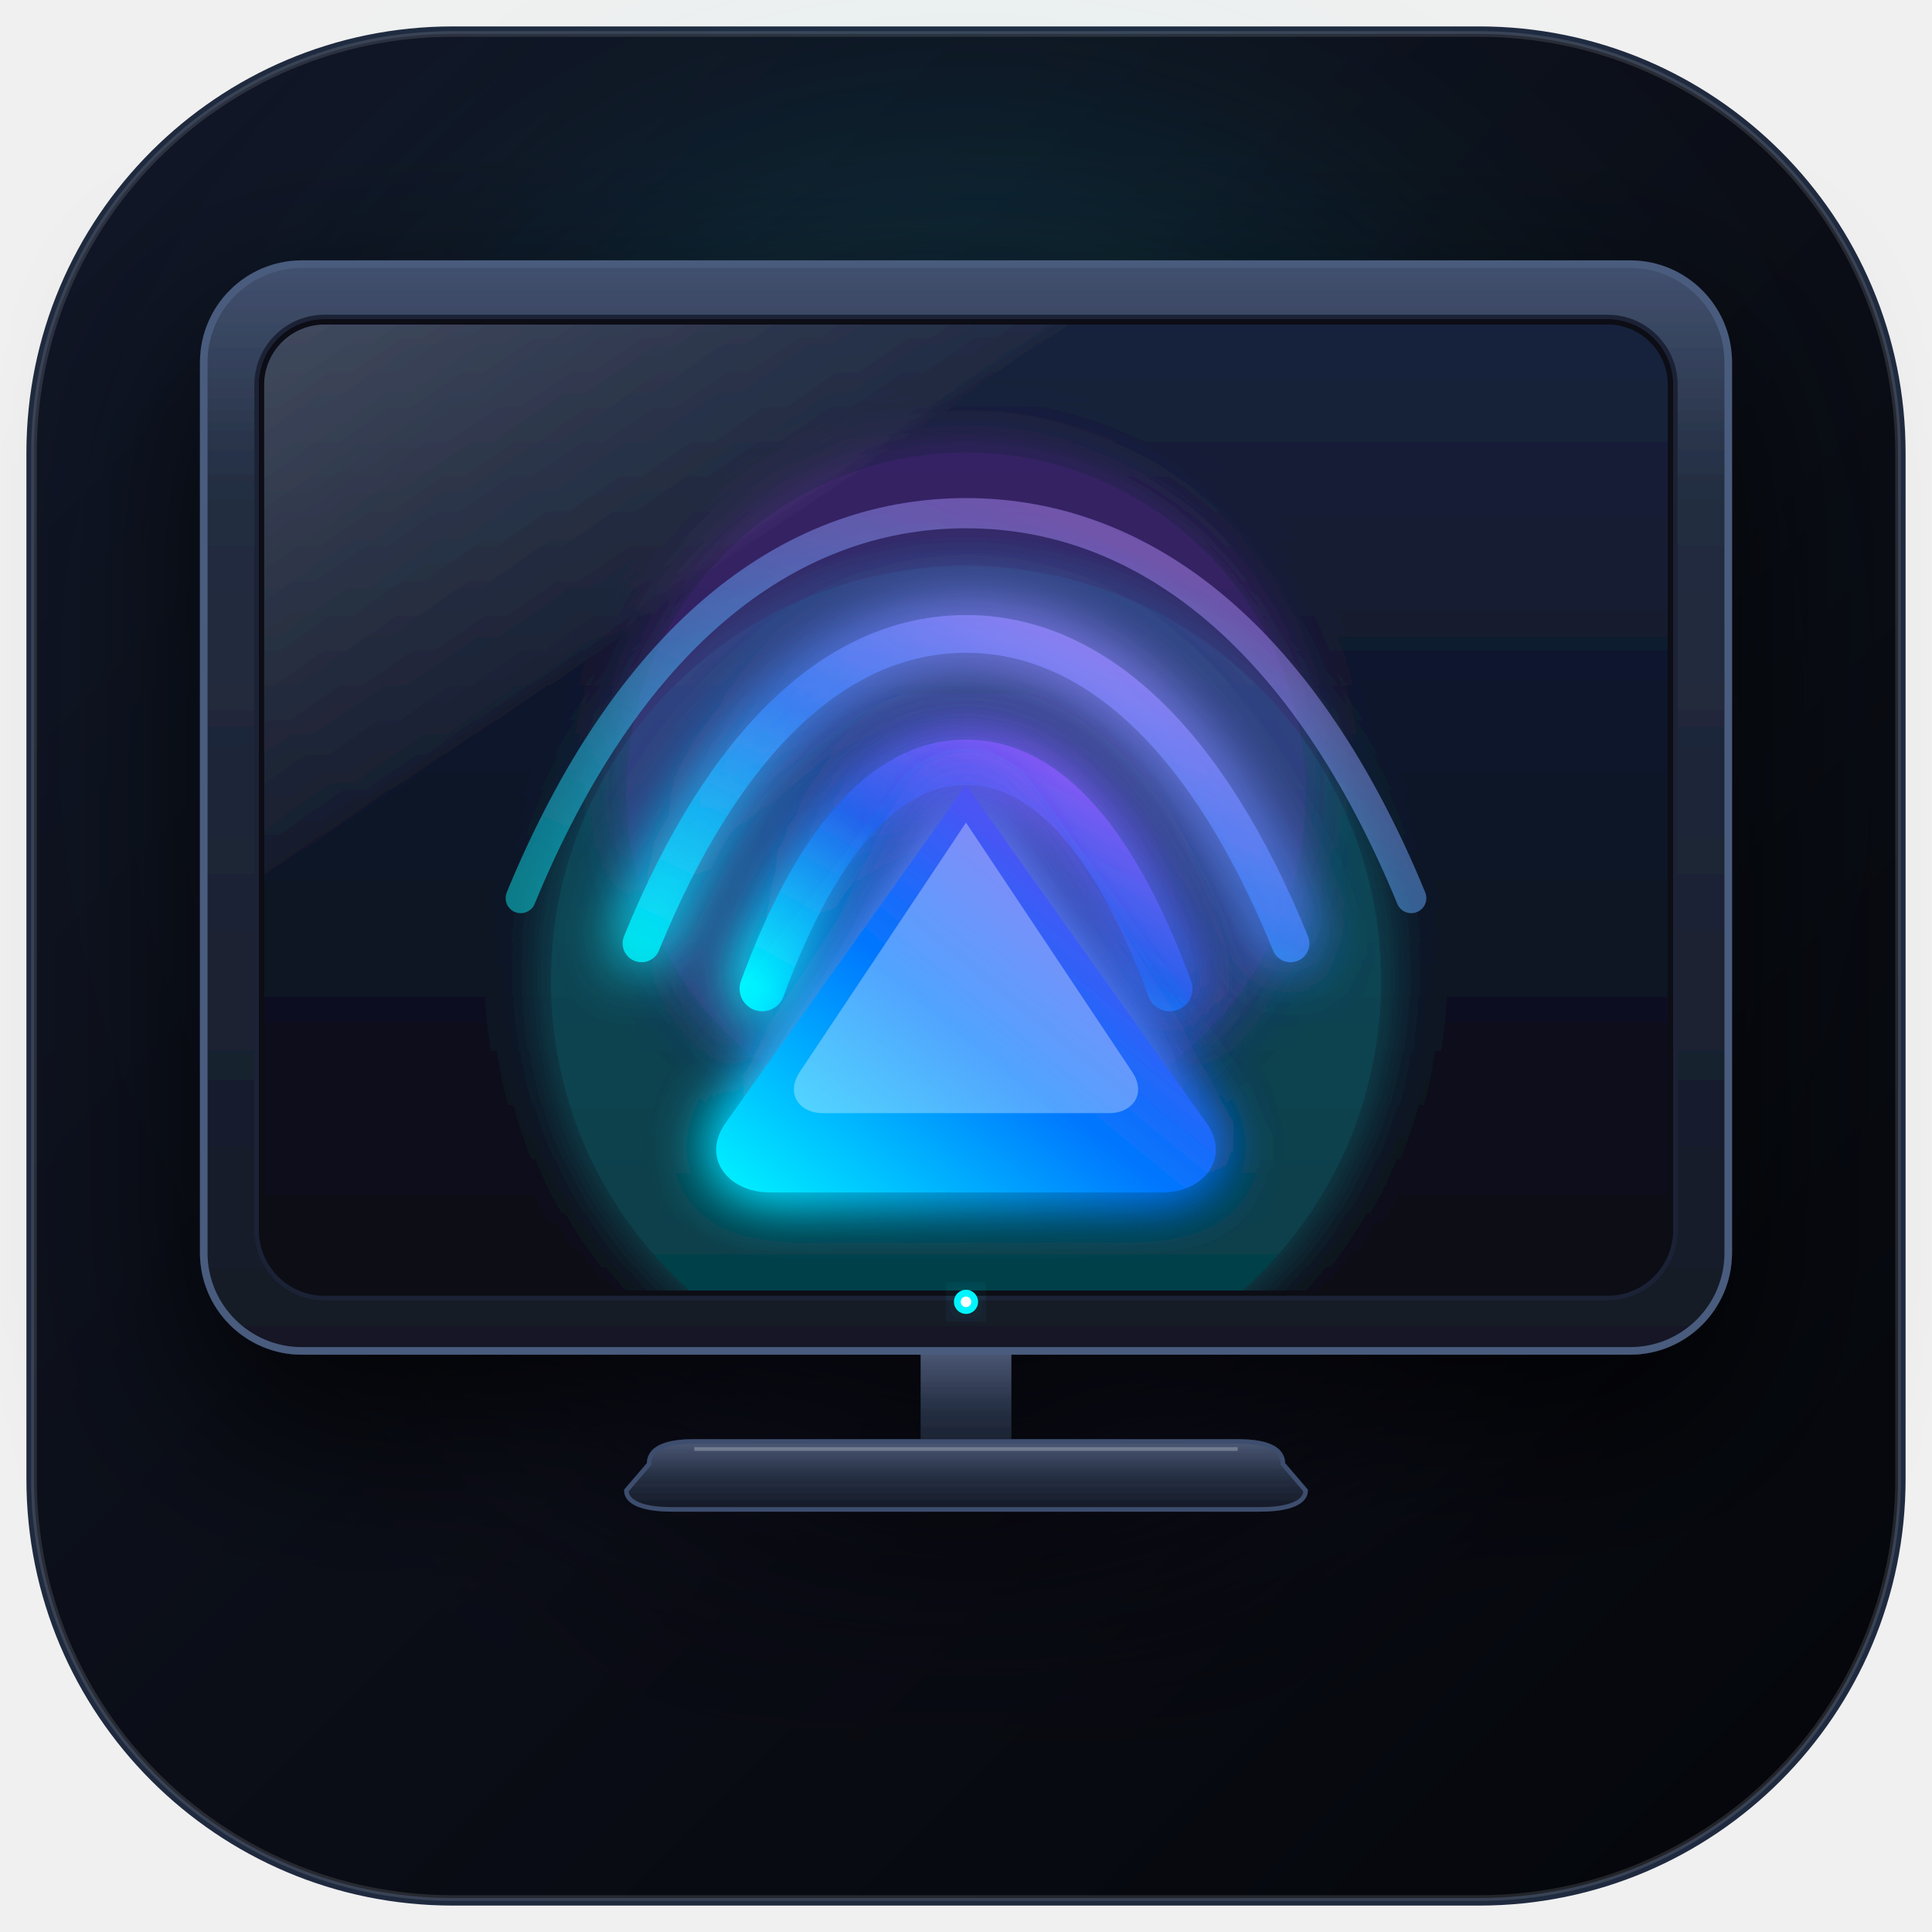
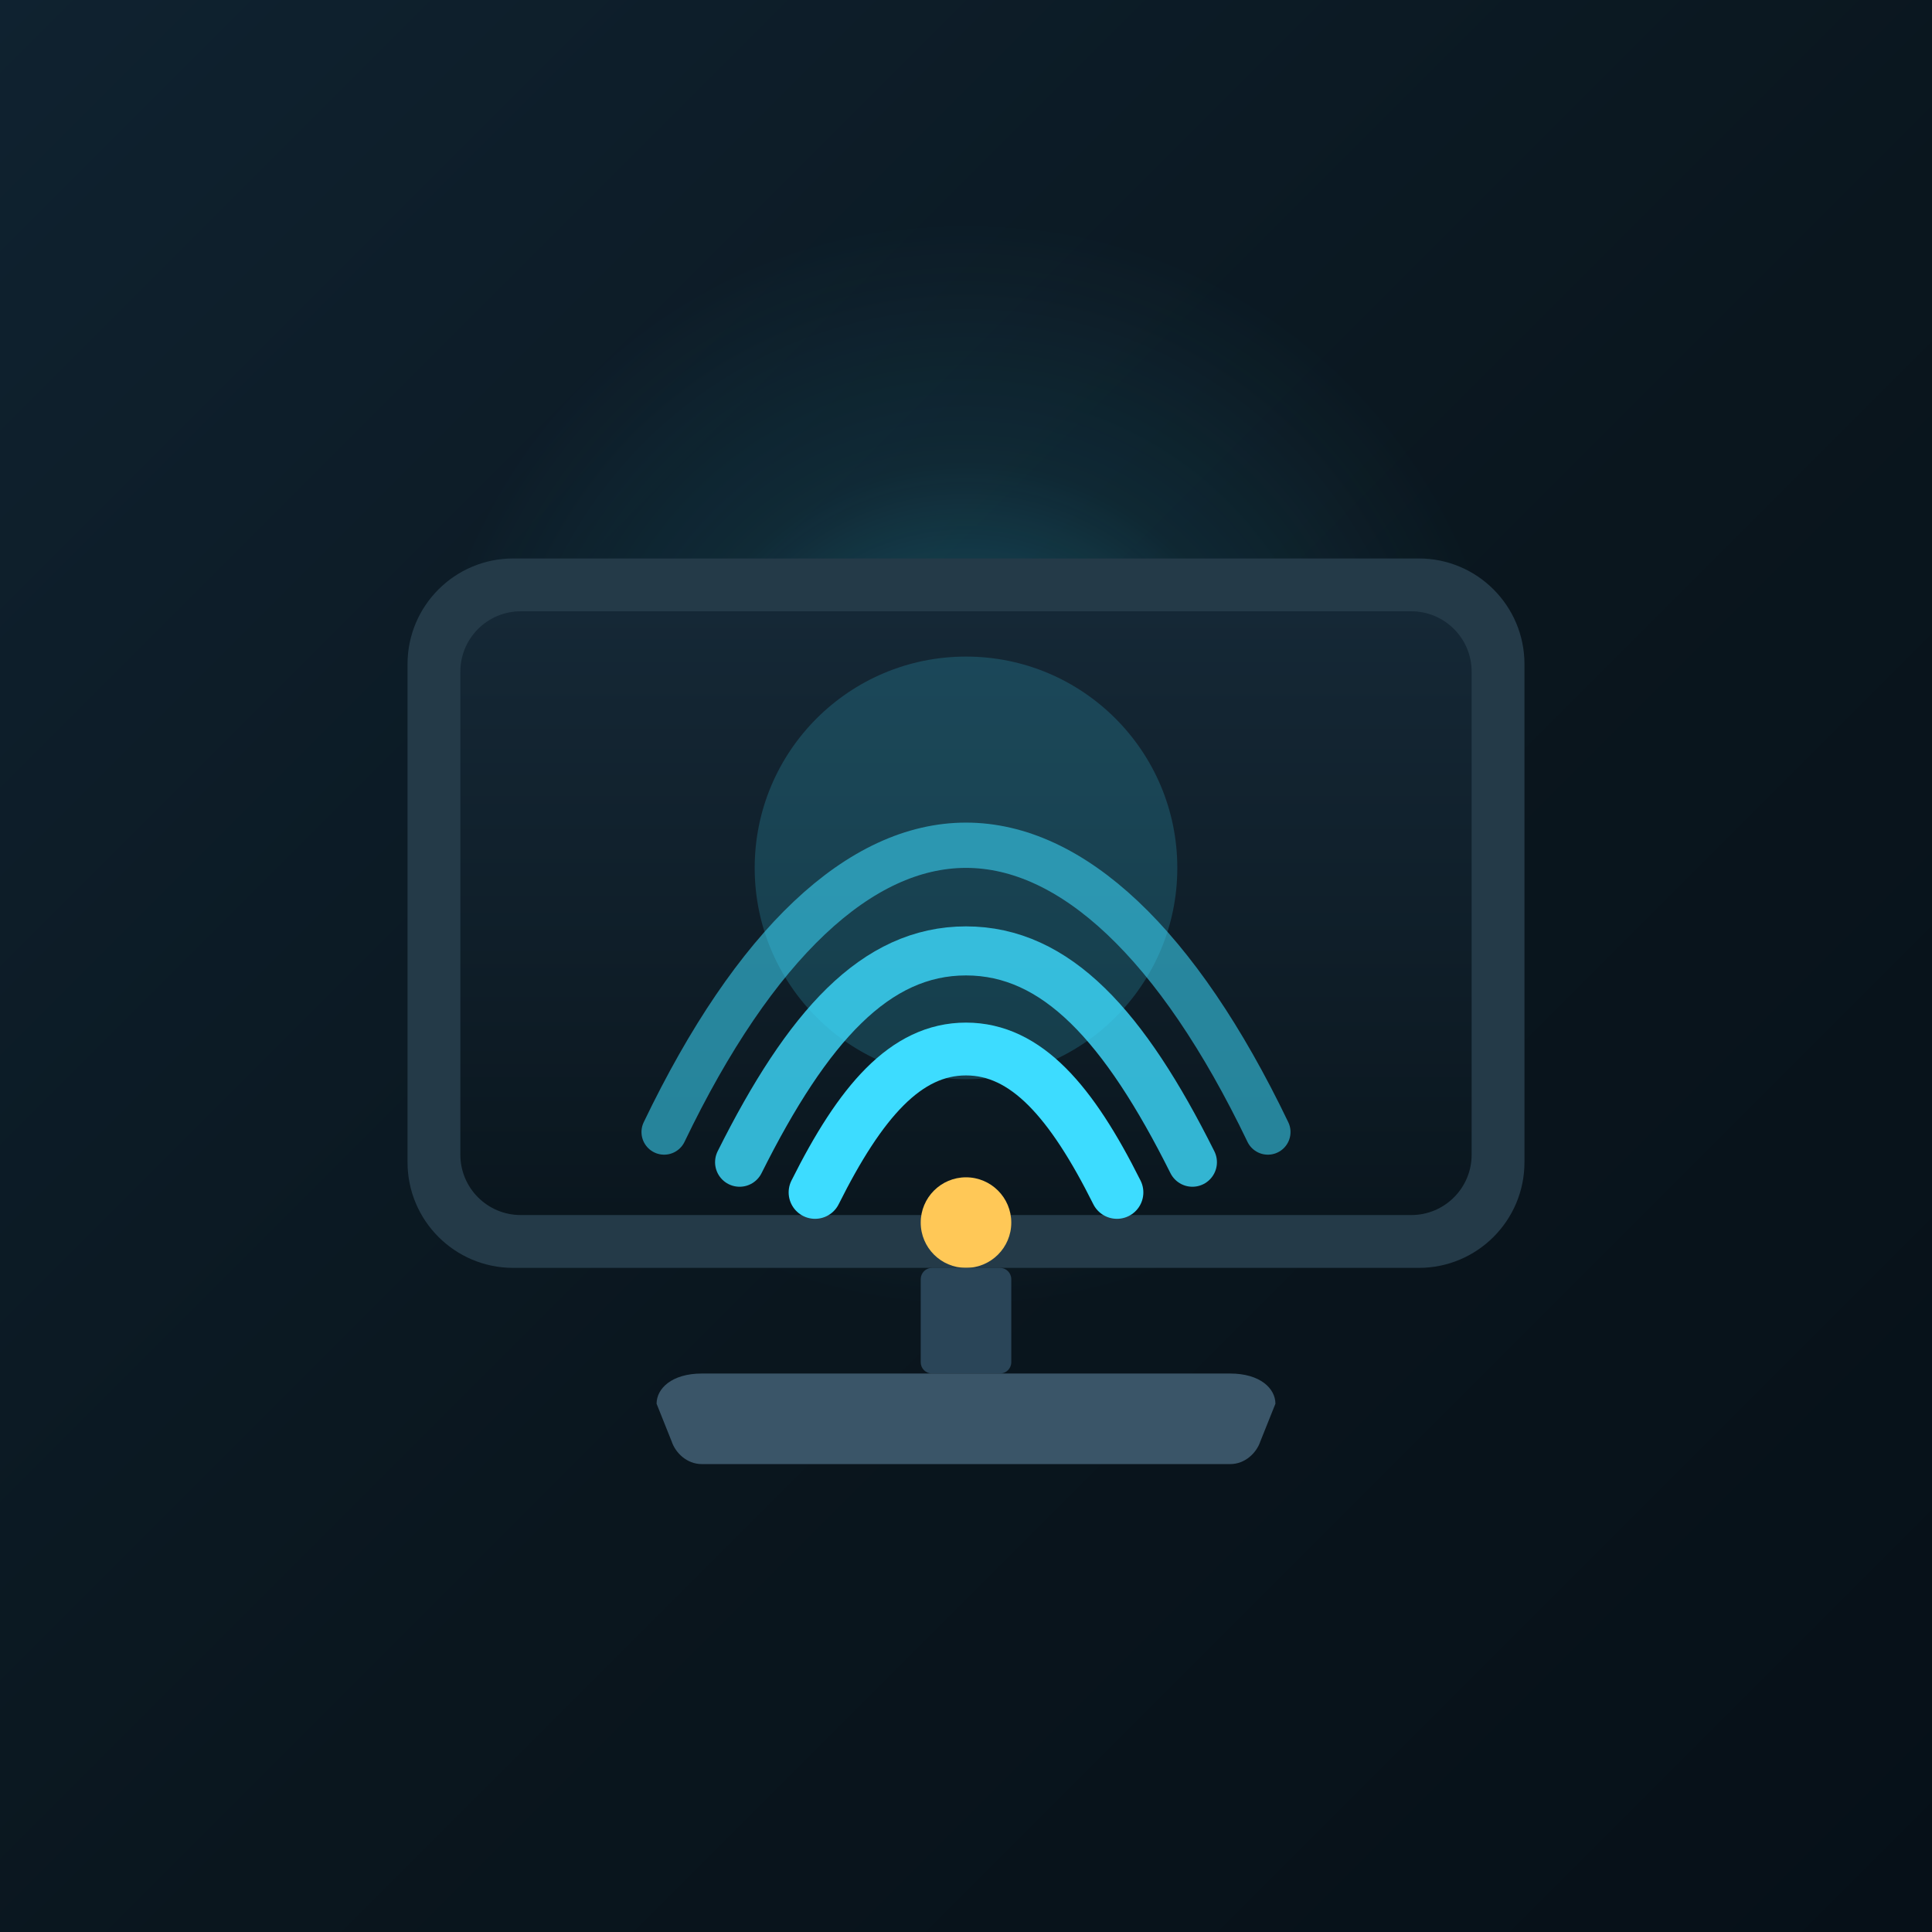
<svg xmlns="http://www.w3.org/2000/svg" viewBox="0 0 512 512" width="512" height="512">
  <defs>
    <linearGradient id="bgGrad" x1="0%" y1="0%" x2="100%" y2="100%">
-       <stop offset="0%" stop-color="#111728" />
-       <stop offset="50%" stop-color="#0B0E17" />
-       <stop offset="100%" stop-color="#04060A" />
+       <stop offset="0%" stop-color="#0F2230" />
+       <stop offset="55%" stop-color="#0A161E" />
+       <stop offset="100%" stop-color="#061018" />
    </linearGradient>
-     <linearGradient id="tvBezel" x1="0%" y1="0%" x2="0%" y2="100%">
-       <stop offset="0%" stop-color="#41506E" />
-       <stop offset="20%" stop-color="#242E42" />
-       <stop offset="100%" stop-color="#141926" />
+     <radialGradient id="glow" cx="50%" cy="42%" r="42%">
+       <stop offset="0%" stop-color="#3DDCFF" stop-opacity="0.35" />
+       <stop offset="55%" stop-color="#3DDCFF" stop-opacity="0.08" />
+       <stop offset="100%" stop-color="#3DDCFF" stop-opacity="0" />
+     </radialGradient>
+     <linearGradient id="screen" x1="0%" y1="0%" x2="0%" y2="100%">
+       <stop offset="0%" stop-color="#152836" />
+       <stop offset="100%" stop-color="#0A161E" />
    </linearGradient>
-     <linearGradient id="tvScreen" x1="0%" y1="0%" x2="0%" y2="100%">
-       <stop offset="0%" stop-color="#18233C" />
-       <stop offset="50%" stop-color="#0E1527" />
-       <stop offset="100%" stop-color="#080C16" />
-     </linearGradient>
-     <linearGradient id="airplayNeon" x1="0%" y1="100%" x2="100%" y2="0%">
-       <stop offset="0%" stop-color="#00F5FF" />
-       <stop offset="45%" stop-color="#0077FE" />
-       <stop offset="100%" stop-color="#9333EA" />
-     </linearGradient>
-     <linearGradient id="arc1" x1="0%" y1="100%" x2="100%" y2="0%">
-       <stop offset="0%" stop-color="#00F5FF" />
-       <stop offset="50%" stop-color="#2563EB" />
-       <stop offset="100%" stop-color="#A855F7" />
-     </linearGradient>
-     <linearGradient id="arc2" x1="0%" y1="100%" x2="100%" y2="0%">
-       <stop offset="0%" stop-color="#00F5FF" stop-opacity="0.8" />
-       <stop offset="50%" stop-color="#3B82F6" stop-opacity="0.85" />
-       <stop offset="100%" stop-color="#C084FC" stop-opacity="0.8" />
-     </linearGradient>
-     <linearGradient id="arc3" x1="0%" y1="100%" x2="100%" y2="0%">
-       <stop offset="0%" stop-color="#00F5FF" stop-opacity="0.45" />
-       <stop offset="50%" stop-color="#60A5FA" stop-opacity="0.5" />
-       <stop offset="100%" stop-color="#E879F9" stop-opacity="0.45" />
-     </linearGradient>
-     <linearGradient id="standGrad" x1="0%" y1="0%" x2="0%" y2="100%">
-       <stop offset="0%" stop-color="#4B5875" />
-       <stop offset="50%" stop-color="#263044" />
-       <stop offset="100%" stop-color="#141A26" />
-     </linearGradient>
-     <linearGradient id="glassReflection" x1="0%" y1="0%" x2="100%" y2="100%">
-       <stop offset="0%" stop-color="#FFFFFF" stop-opacity="0.18" />
-       <stop offset="28%" stop-color="#FFFFFF" stop-opacity="0.04" />
-       <stop offset="29%" stop-color="#FFFFFF" stop-opacity="0" />
-       <stop offset="100%" stop-color="#FFFFFF" stop-opacity="0" />
-     </linearGradient>
-     <filter id="tvElevation" x="-20%" y="-20%" width="140%" height="145%">
-       <feDropShadow dx="0" dy="20" stdDeviation="24" flood-color="#000000" flood-opacity="0.85" />
-     </filter>
-     <filter id="backlight" x="-30%" y="-30%" width="160%" height="160%">
-       <feGaussianBlur stdDeviation="48" />
-     </filter>
-     <filter id="neonGlow" x="-30%" y="-30%" width="160%" height="160%">
-       <feGaussianBlur stdDeviation="8" result="blur" />
-       <feMerge>
-         <feMergeNode in="blur" />
-         <feMergeNode in="blur" />
-         <feMergeNode in="SourceGraphic" />
-       </feMerge>
-     </filter>
-     <clipPath id="screenClipArea">
-       <rect x="70" y="86" width="372" height="256" rx="16" />
-     </clipPath>
  </defs>
-   <rect x="8" y="8" width="496" height="496" rx="112" fill="url(#bgGrad)" stroke="#1F2A3F" stroke-width="2" />
-   <circle cx="256" cy="190" r="150" fill="#00F5FF" opacity="0.14" filter="url(#backlight)" />
-   <circle cx="256" cy="250" r="130" fill="#9333EA" opacity="0.16" filter="url(#backlight)" />
-   <g filter="url(#tvElevation)">
-     <path d="M244 358 L244 388 L268 388 L268 358 Z" fill="url(#standGrad)" />
-     <path d="M172 388 C172 384 176 382 184 382 L328 382 C336 382 340 384 340 388 L346 395 C346 398 342 400 334 400 L178 400 C170 400 166 398 166 395 Z" fill="url(#standGrad)" stroke="#3E4E6E" stroke-width="1.2" />
-     <line x1="184" y1="384" x2="328" y2="384" stroke="rgba(255,255,255,0.25)" stroke-width="1" />
-     <rect x="54" y="70" width="404" height="288" rx="26" fill="url(#tvBezel)" stroke="#4A5C7E" stroke-width="2" />
-     <rect x="68" y="84" width="376" height="260" rx="18" fill="#080C14" stroke="#1C2436" stroke-width="1.2" />
-     <g clip-path="url(#screenClipArea)">
-       <rect x="70" y="86" width="372" height="256" rx="16" fill="url(#tvScreen)" />
-       <circle cx="256" cy="260" r="110" fill="#00F5FF" opacity="0.22" filter="url(#neonGlow)" />
-       <circle cx="256" cy="210" r="90" fill="#9333EA" opacity="0.26" filter="url(#neonGlow)" />
-       <path d="M138 238 C166 170 208 136 256 136 C304 136 346 170 374 238" fill="none" stroke="url(#arc3)" stroke-width="8" stroke-linecap="round" />
-       <path d="M170 250 C192 196 222 168 256 168 C290 168 320 196 342 250" fill="none" stroke="url(#arc2)" stroke-width="10" stroke-linecap="round" filter="url(#neonGlow)" />
-       <path d="M202 262 C216 224 234 202 256 202 C278 202 296 224 310 262" fill="none" stroke="url(#arc1)" stroke-width="12" stroke-linecap="round" filter="url(#neonGlow)" />
-       <g filter="url(#neonGlow)">
-         <path d="M256 208 L320 298 C326 307 319 316 308 316 L204 316 C193 316 186 307 192 298 Z" fill="url(#airplayNeon)" />
-         <path d="M256 218 L300 284 C304 290 300 295 294 295 L218 295 C212 295 208 290 212 284 Z" fill="#FFFFFF" opacity="0.32" />
-       </g>
-       <rect x="70" y="86" width="372" height="256" rx="16" fill="url(#glassReflection)" />
-     </g>
-     <circle cx="256" cy="345" r="3.2" fill="#00F5FF" filter="url(#neonGlow)" />
-     <circle cx="256" cy="345" r="1.4" fill="#FFFFFF" />
-   </g>
-   <rect x="9" y="9" width="494" height="494" rx="111" fill="none" stroke="rgba(255,255,255,0.12)" stroke-width="1.5" />
+   <rect width="512" height="512" fill="url(#bgGrad)" />
+   <circle cx="256" cy="230" r="170" fill="url(#glow)" />
+   <rect x="108" y="148" width="296" height="188" rx="28" fill="#243A48" />
+   <rect x="122" y="162" width="268" height="160" rx="16" fill="url(#screen)" />
+   <circle cx="256" cy="230" r="56" fill="#3DDCFF" opacity="0.18" />
+   <path d="M176 300 C200 250 228 224 256 224 C284 224 312 250 336 300" fill="none" stroke="#3DDCFF" stroke-width="12" stroke-linecap="round" opacity="0.55" />
+   <path d="M196 308 C214 272 232 252 256 252 C280 252 298 272 316 308" fill="none" stroke="#3DDCFF" stroke-width="13" stroke-linecap="round" opacity="0.8" />
+   <path d="M216 316 C228 292 240 278 256 278 C272 278 284 292 296 316" fill="none" stroke="#3DDCFF" stroke-width="14" stroke-linecap="round" />
+   <circle cx="256" cy="324" r="12" fill="#FFC857" />
+   <rect x="244" y="336" width="24" height="28" rx="3" fill="#2A4558" />
+   <path d="M186 364 H326 C334 364 338 368 338 372 L334 382 C333 385 330 388 326 388 H186 C182 388 179 385 178 382 L174 372 C174 368 178 364 186 364 Z" fill="#3A5568" />
</svg>
